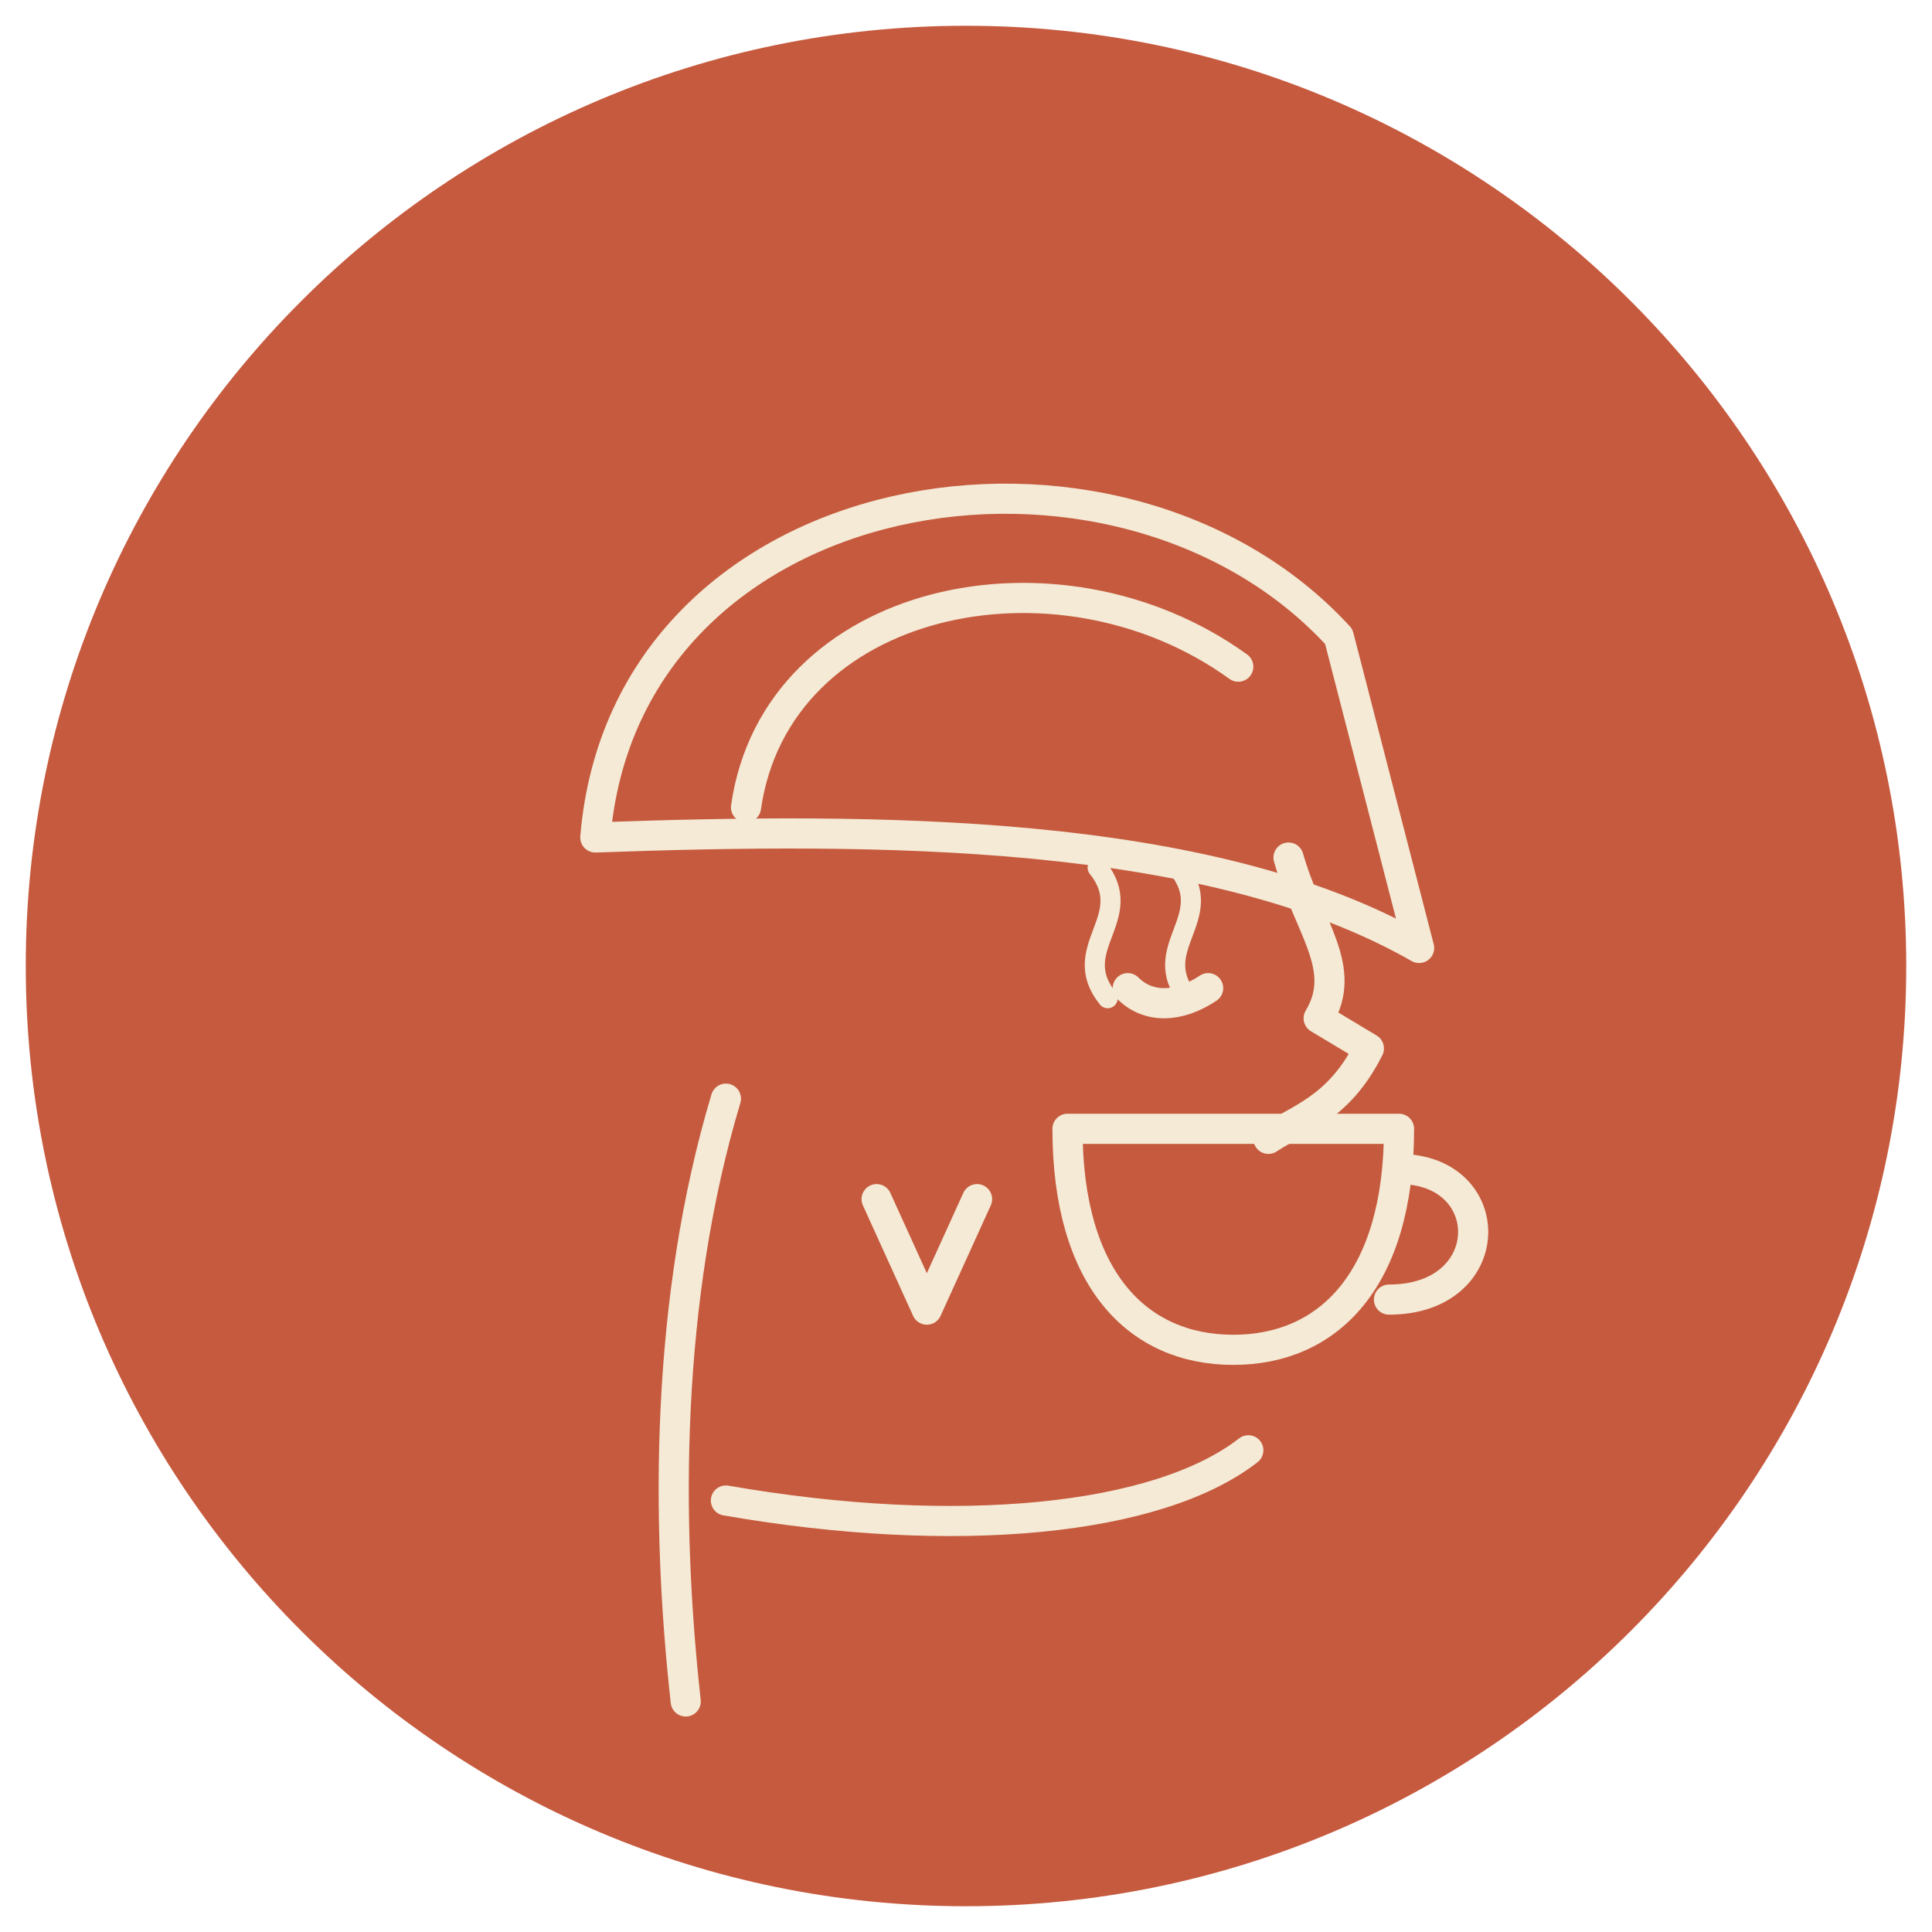
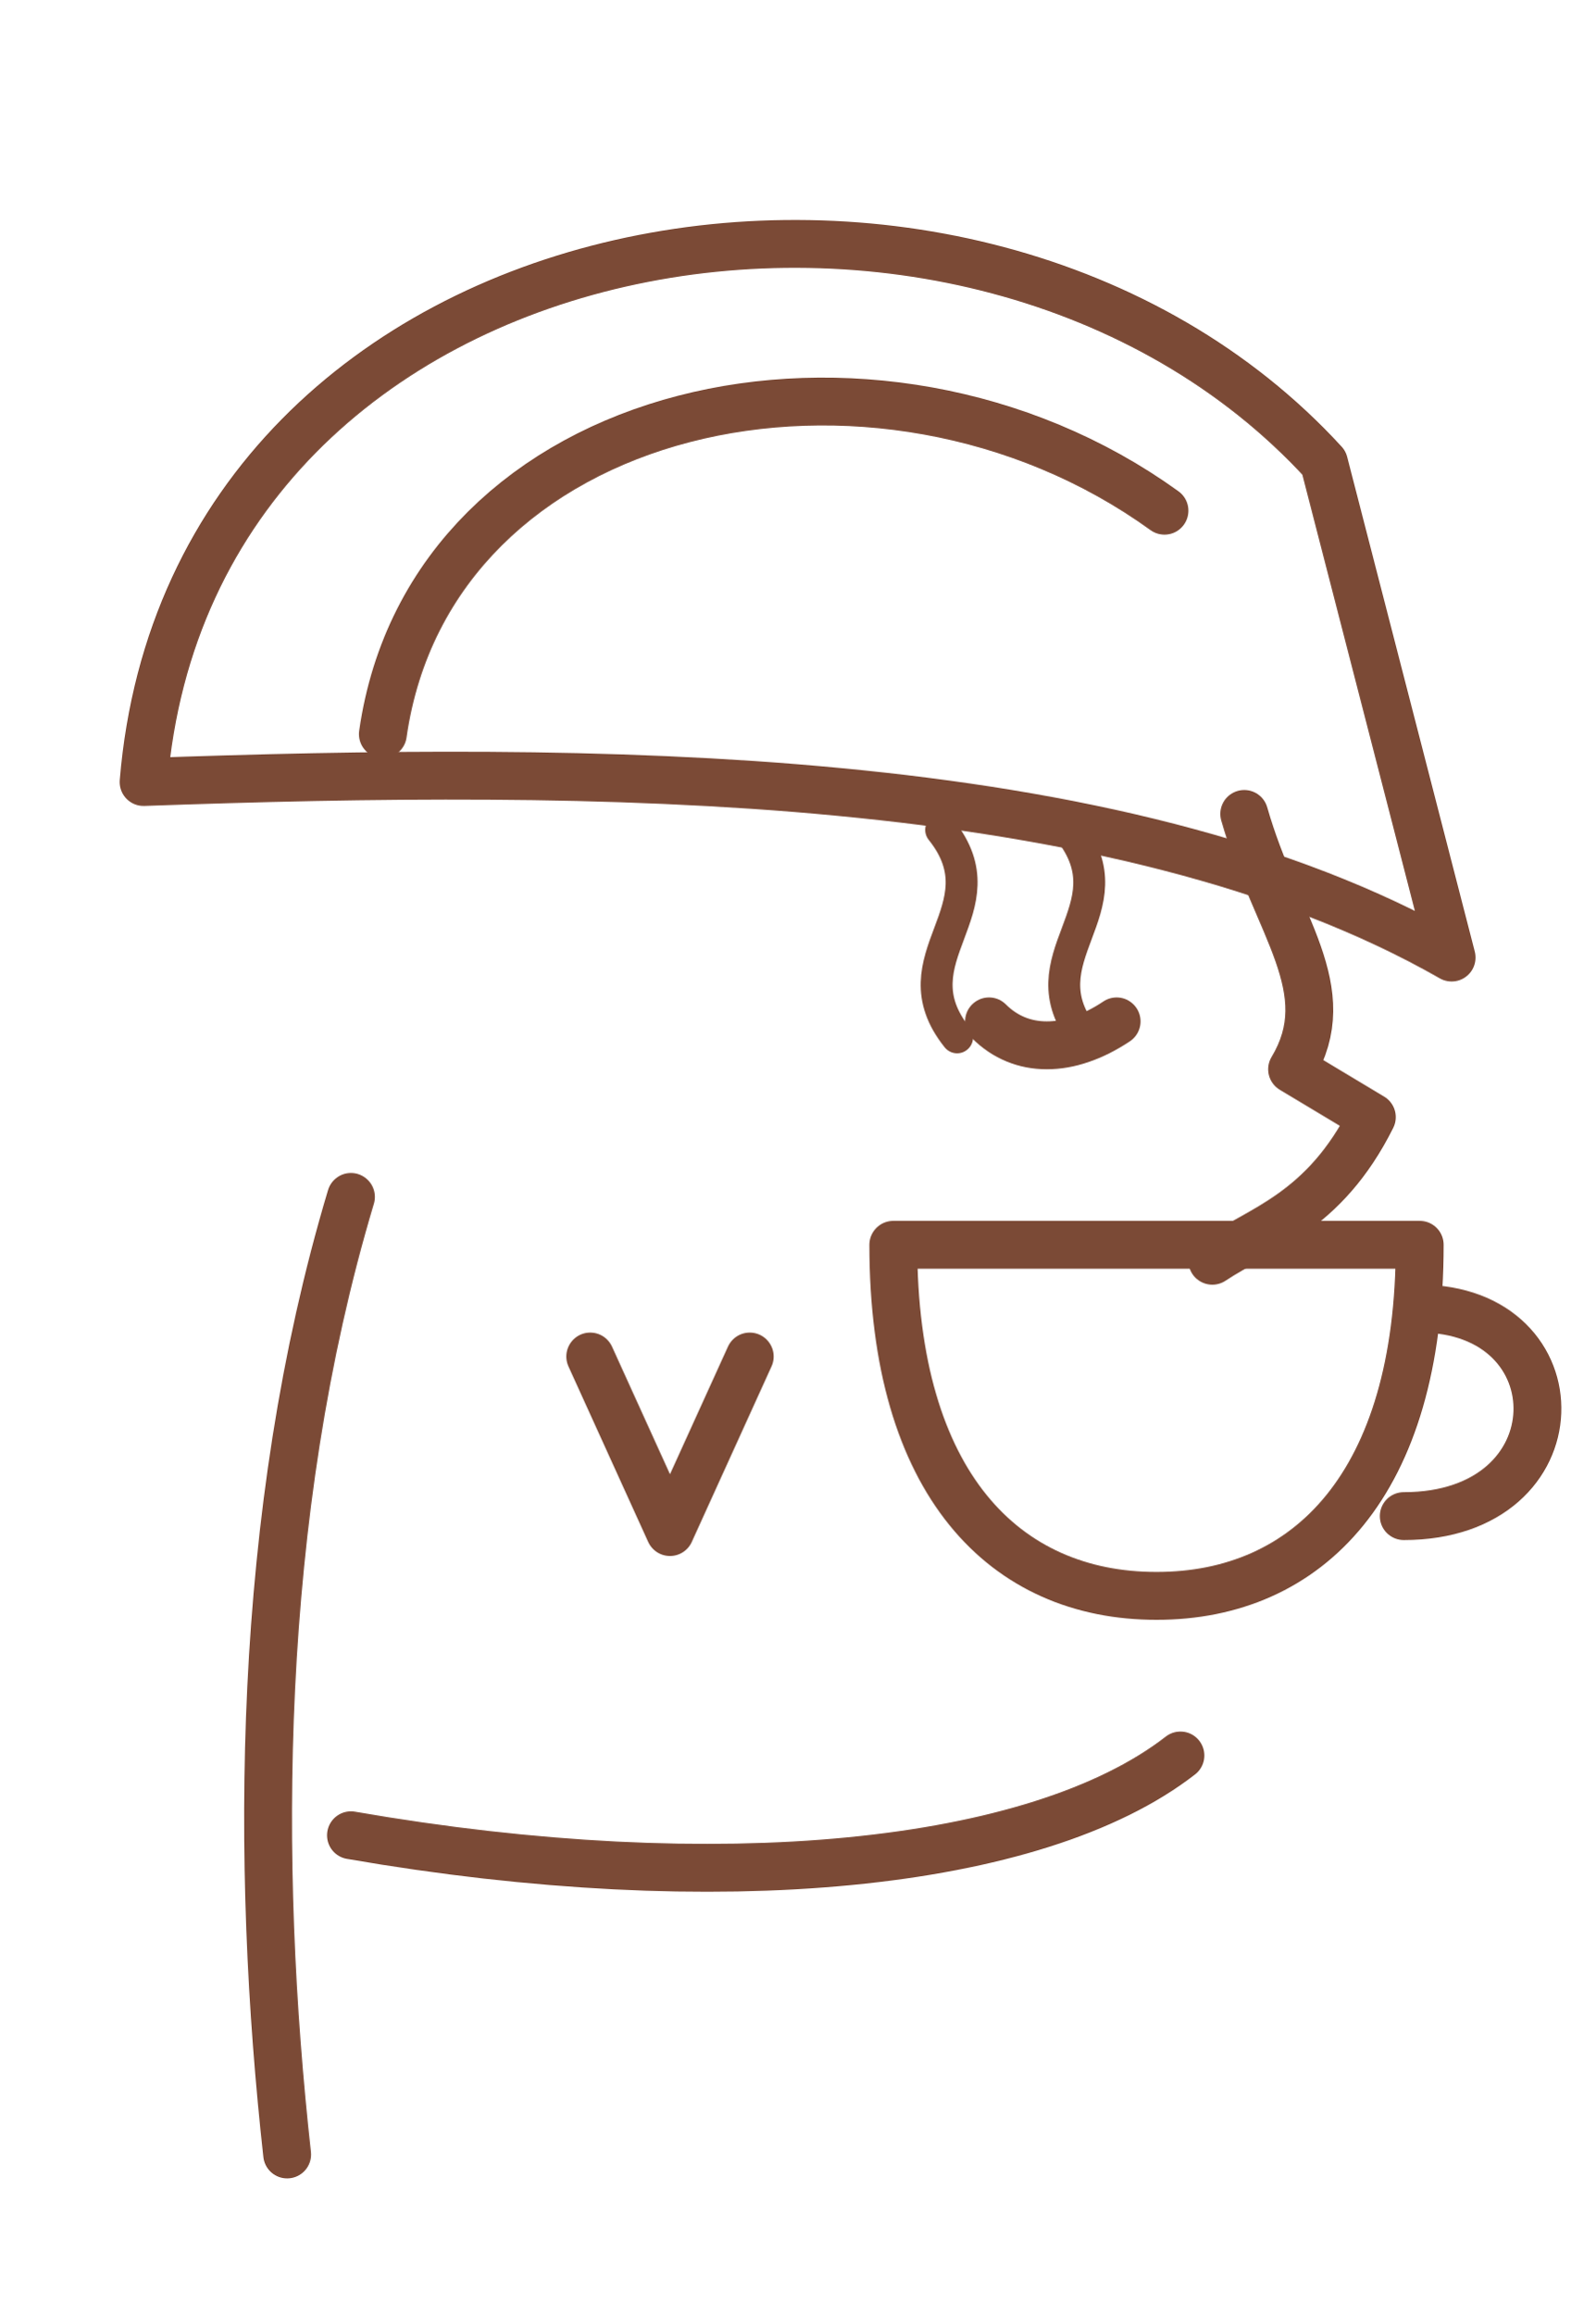
- <svg xmlns="http://www.w3.org/2000/svg" viewBox="0 0 300 300">
-   <circle cx="150" cy="150" r="146" fill="#C65A3E" />
-   <g transform="translate(55 38) scale(.78)">
-     <g fill="none" stroke="#F4EAD5" stroke-width="6" stroke-linecap="round" stroke-linejoin="round">
-       <path d="M48 118C54 46 152 30 196 78L212 140C170 116 104 116 48 118Z" />
-       <path d="M78 112C84 70 140 58 176 84" />
-       <path d="M186 122c4 14 12 22 6 32l10 6c-6 12-14 14-20 18" />
-       <path d="M170 148c-6 4-12 4-16 0" />
-       <path d="M142 176h66c0 30-14 44-33 44s-33-14-33-44Z" />
-       <path d="M208 184c20 0 20 26-2 26" />
-       <path d="M150 150c-8-10 6-16-2-26M166 150c-8-10 6-16-2-26" stroke-width="4" />
-       <path d="M74 170c-12 40-12 84-8 120M74 250c46 8 86 4 104-10" />
-       <path d="M104 190l10 22 10-22" />
-     </g>
+ <svg xmlns="http://www.w3.org/2000/svg" viewBox="30 20 200 290">
+   <g fill="none" stroke="#7B4A36" stroke-width="6" stroke-linecap="round" stroke-linejoin="round">
+     <path d="M48 118C54 46 152 30 196 78L212 140C170 116 104 116 48 118Z" />
+     <path d="M78 112C84 70 140 58 176 84" />
+     <path d="M186 122c4 14 12 22 6 32l10 6c-6 12-14 14-20 18" />
+     <path d="M170 148c-6 4-12 4-16 0" />
+     <path d="M142 176h66c0 30-14 44-33 44s-33-14-33-44Z" />
+     <path d="M208 184c20 0 20 26-2 26" />
+     <path d="M150 150c-8-10 6-16-2-26M166 150c-8-10 6-16-2-26" stroke-width="4" />
+     <path d="M74 170c-12 40-12 84-8 120M74 250c46 8 86 4 104-10" />
+     <path d="M104 190l10 22 10-22" />
  </g>
</svg>
